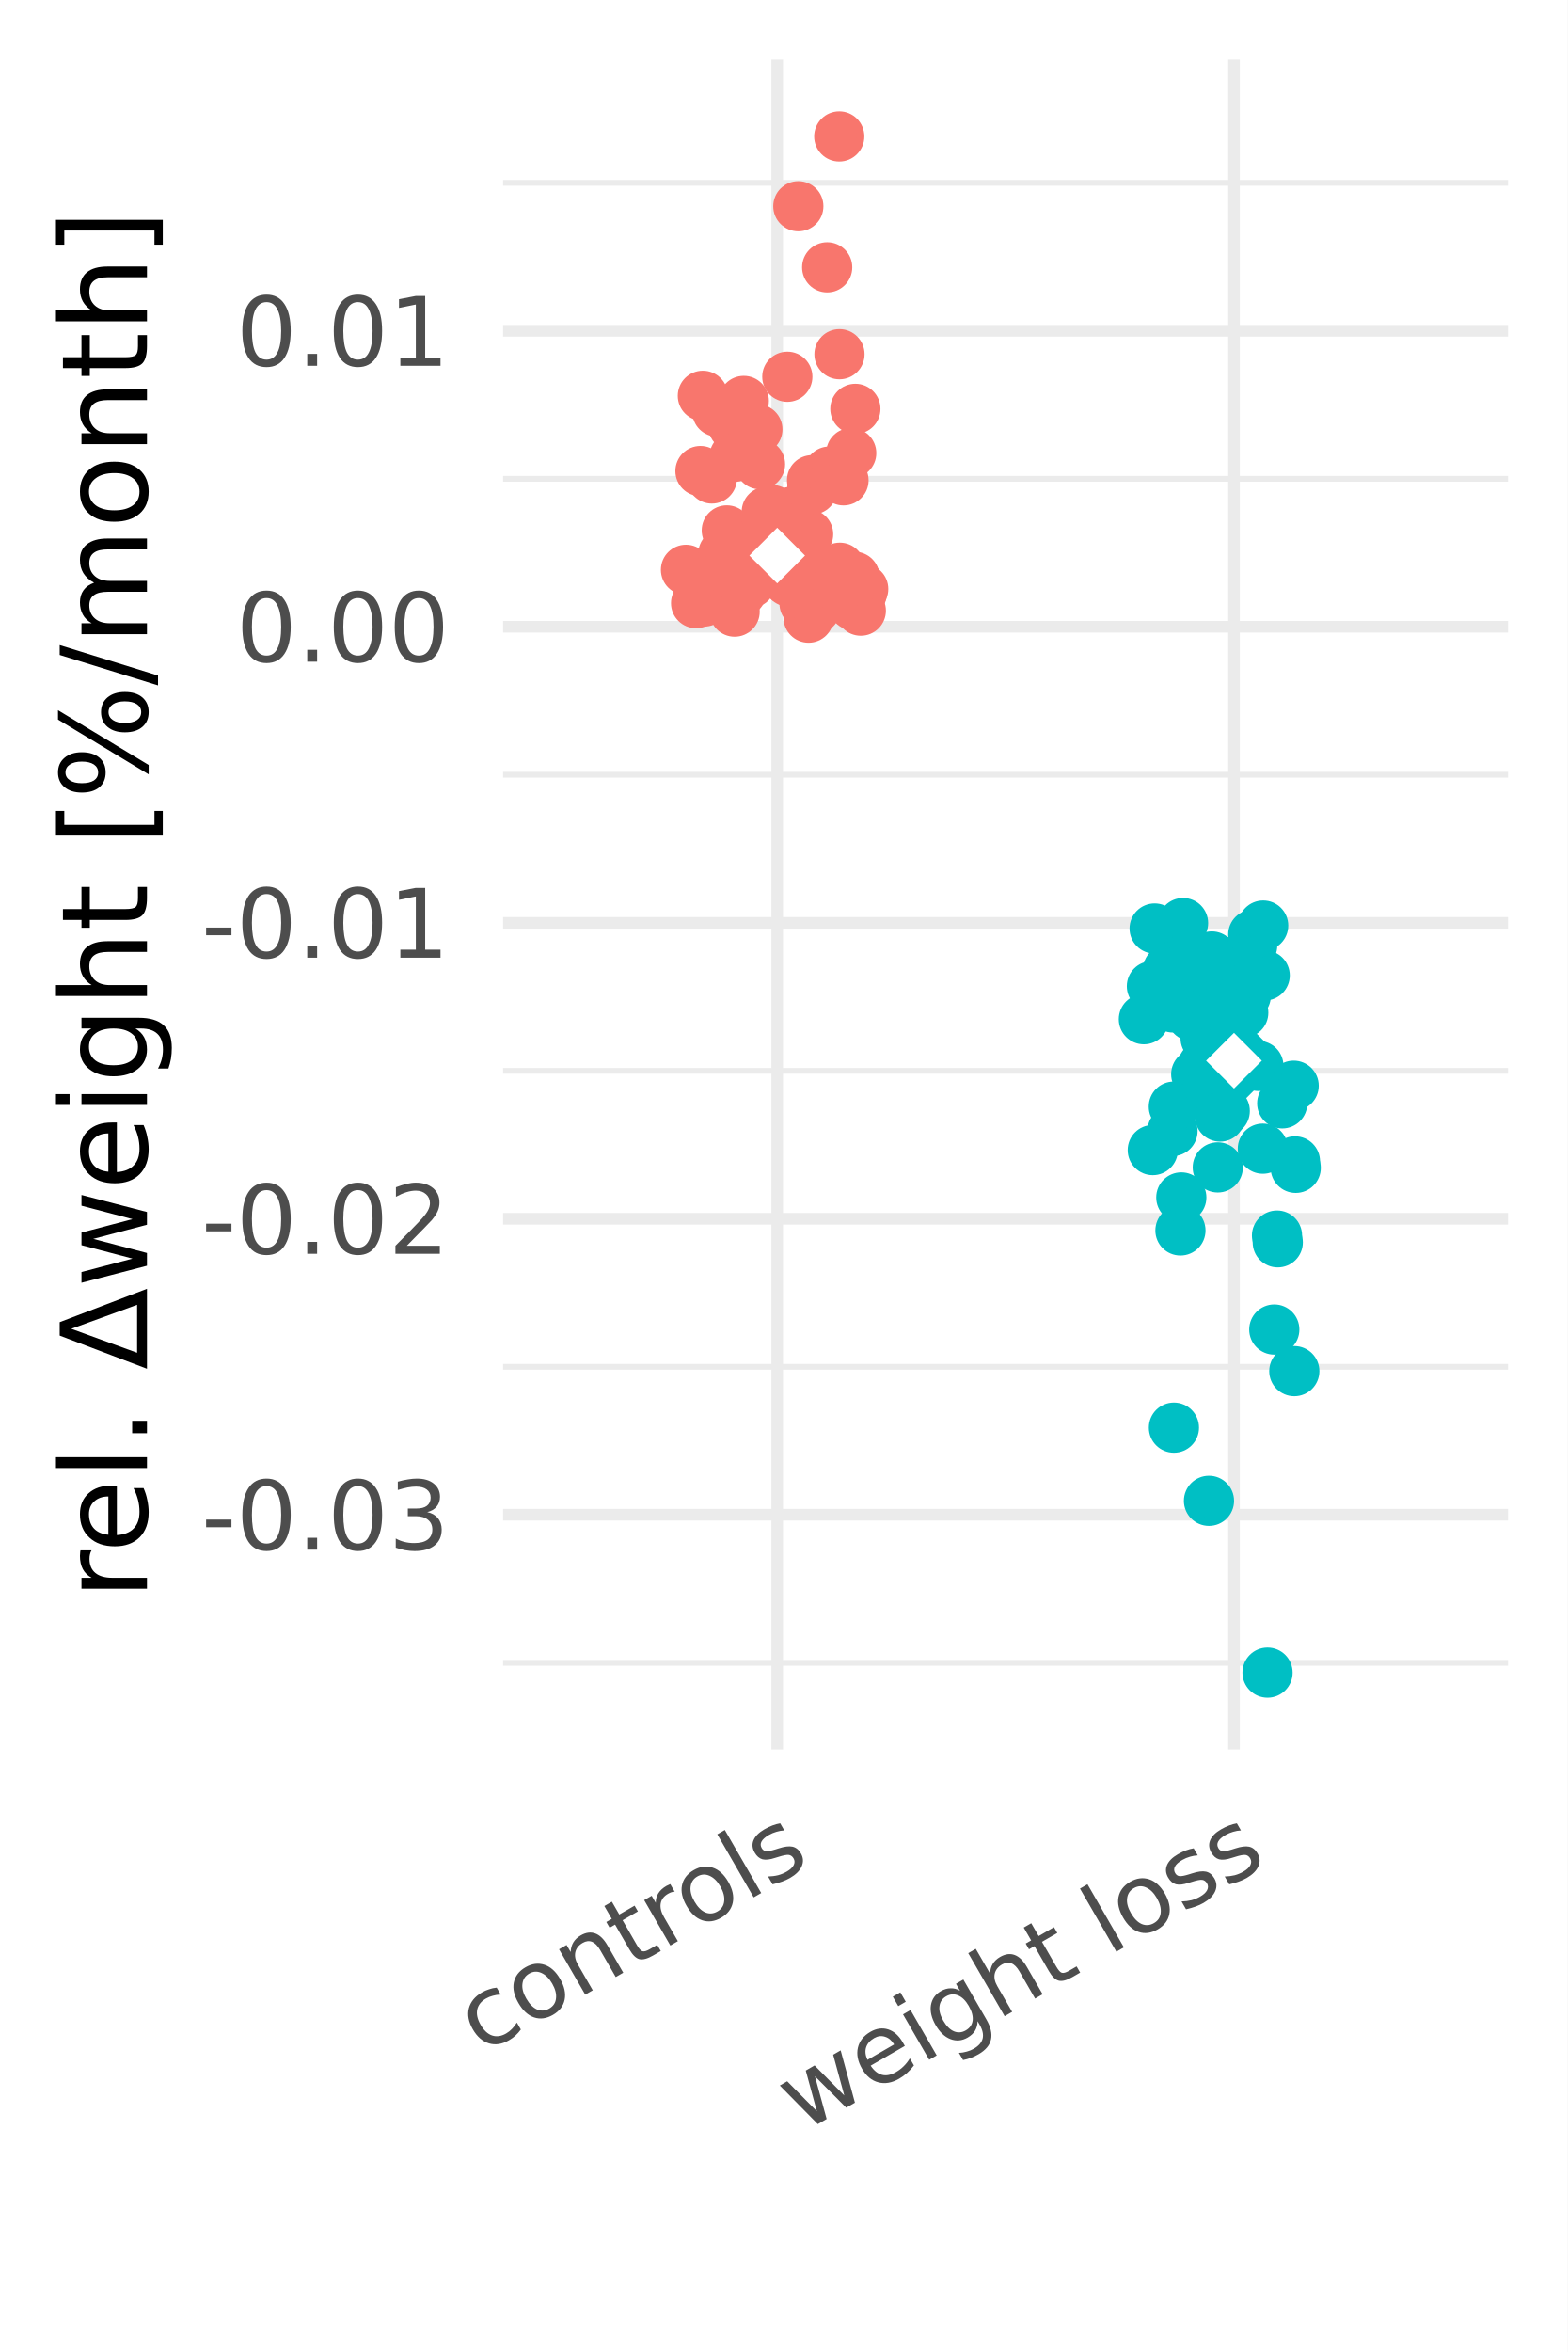
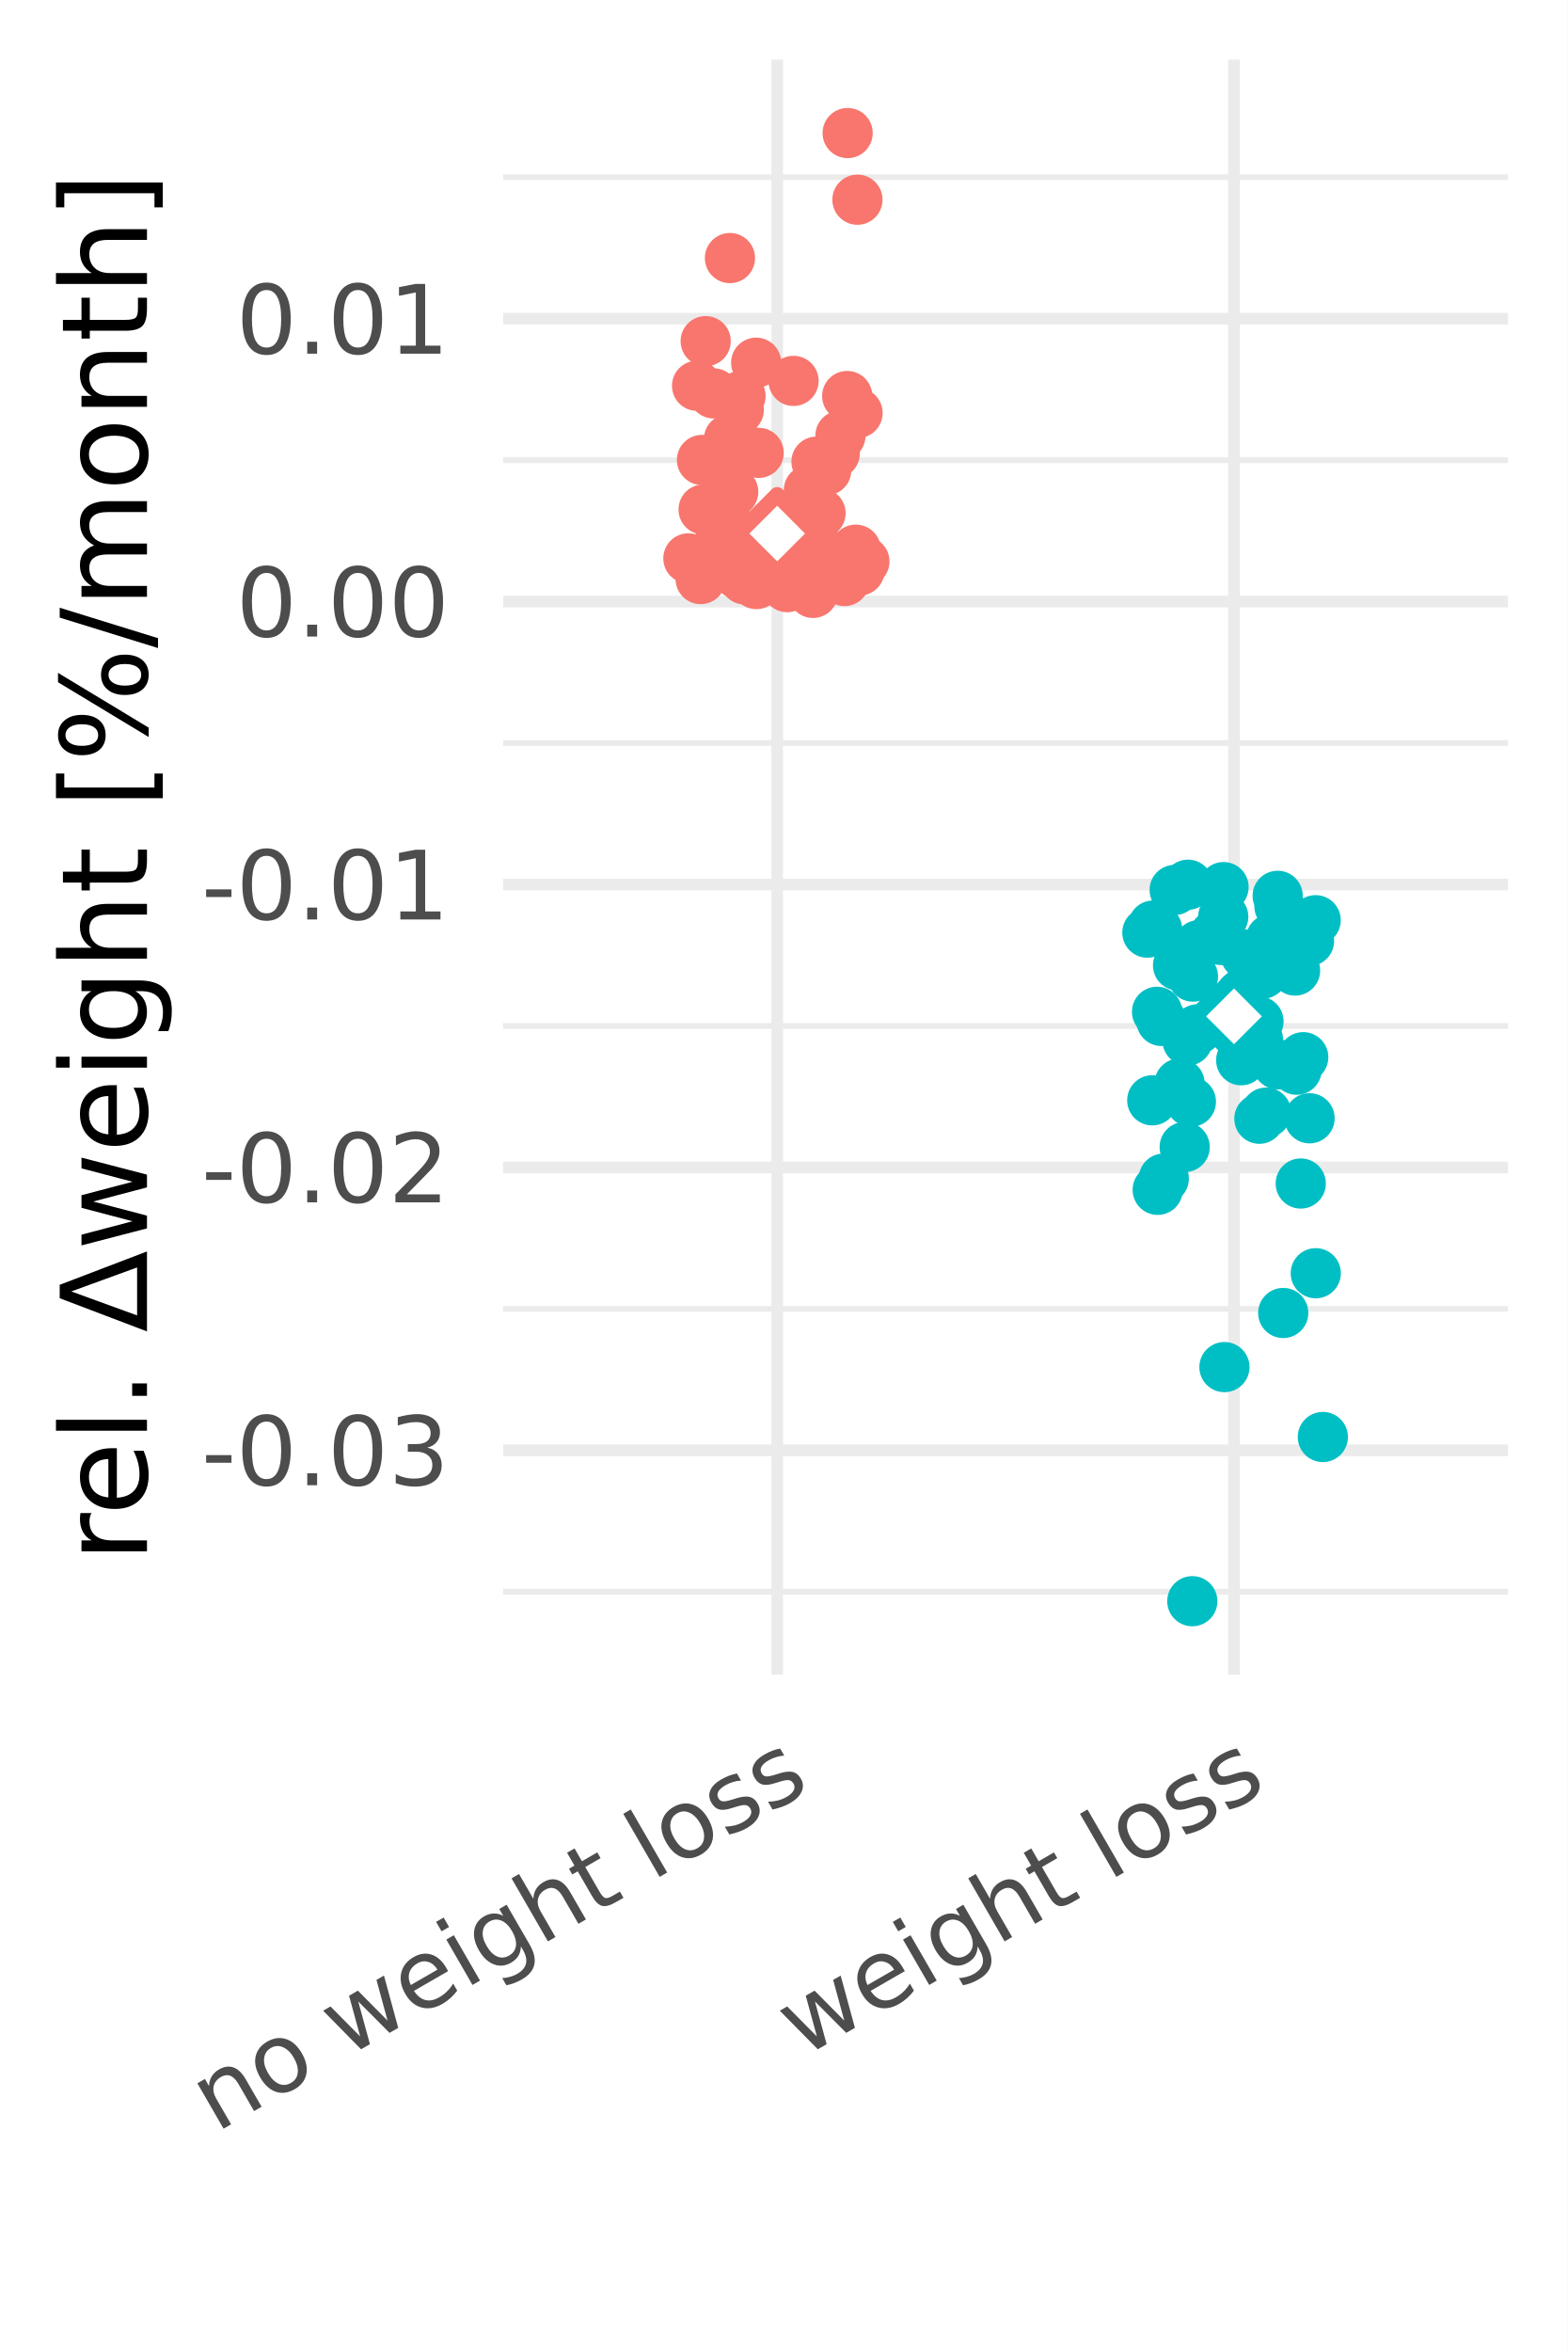
<svg xmlns="http://www.w3.org/2000/svg" class="svglite" width="144.00pt" height="216.00pt" viewBox="0 0 144.00 216.00">
  <defs>
    <style type="text/css">
    .svglite line, .svglite polyline, .svglite polygon, .svglite path, .svglite rect, .svglite circle {
      fill: none;
      stroke: #000000;
      stroke-linecap: round;
      stroke-linejoin: round;
      stroke-miterlimit: 10.00;
    }
  </style>
  </defs>
  <rect width="100%" height="100%" style="stroke: none; fill: #FFFFFF;" />
  <defs>
    <clipPath id="cpMC4wMHwxNDQuMDB8MC4wMHwyMTYuMDA=">
      <rect x="0.00" y="0.00" width="144.00" height="216.00" />
    </clipPath>
  </defs>
  <g clip-path="url(#cpMC4wMHwxNDQuMDB8MC4wMHwyMTYuMDA=)">
</g>
  <defs>
-     <clipPath id="cpNDYuMjF8MTM4LjUyfDUuNDh8MTYwLjY3">
-       <rect x="46.21" y="5.48" width="92.31" height="155.19" />
+     <clipPath id="cpNDYuMjF8MTM4LjUyfDUuNDh8MTUzLjc5">
+       <rect x="46.21" y="5.48" width="92.31" height="148.31" />
    </clipPath>
  </defs>
-   <g clip-path="url(#cpNDYuMjF8MTM4LjUyfDUuNDh8MTYwLjY3)">
-     <polyline points="46.21,152.71 138.52,152.71 " style="stroke-width: 0.53; stroke: #EBEBEB; stroke-linecap: butt;" />
-     <polyline points="46.21,125.52 138.52,125.52 " style="stroke-width: 0.53; stroke: #EBEBEB; stroke-linecap: butt;" />
-     <polyline points="46.21,98.34 138.52,98.34 " style="stroke-width: 0.53; stroke: #EBEBEB; stroke-linecap: butt;" />
-     <polyline points="46.21,71.15 138.52,71.15 " style="stroke-width: 0.53; stroke: #EBEBEB; stroke-linecap: butt;" />
-     <polyline points="46.21,43.97 138.52,43.97 " style="stroke-width: 0.53; stroke: #EBEBEB; stroke-linecap: butt;" />
-     <polyline points="46.21,16.79 138.52,16.79 " style="stroke-width: 0.53; stroke: #EBEBEB; stroke-linecap: butt;" />
-     <polyline points="46.21,139.11 138.52,139.11 " style="stroke-width: 1.07; stroke: #EBEBEB; stroke-linecap: butt;" />
-     <polyline points="46.21,111.93 138.52,111.93 " style="stroke-width: 1.07; stroke: #EBEBEB; stroke-linecap: butt;" />
-     <polyline points="46.21,84.75 138.52,84.75 " style="stroke-width: 1.07; stroke: #EBEBEB; stroke-linecap: butt;" />
-     <polyline points="46.21,57.56 138.52,57.56 " style="stroke-width: 1.07; stroke: #EBEBEB; stroke-linecap: butt;" />
-     <polyline points="46.21,30.38 138.52,30.38 " style="stroke-width: 1.07; stroke: #EBEBEB; stroke-linecap: butt;" />
-     <polyline points="71.39,160.67 71.39,5.48 " style="stroke-width: 1.07; stroke: #EBEBEB; stroke-linecap: butt;" />
-     <polyline points="113.35,160.67 113.35,5.48 " style="stroke-width: 1.07; stroke: #EBEBEB; stroke-linecap: butt;" />
-     <circle cx="74.27" cy="56.72" r="1.95" style="stroke-width: 0.71; stroke: #F8766D; fill: #F8766D;" />
-     <circle cx="67.48" cy="56.17" r="1.95" style="stroke-width: 0.71; stroke: #F8766D; fill: #F8766D;" />
-     <circle cx="79.07" cy="56.08" r="1.95" style="stroke-width: 0.71; stroke: #F8766D; fill: #F8766D;" />
-     <circle cx="74.92" cy="55.88" r="1.95" style="stroke-width: 0.71; stroke: #F8766D; fill: #F8766D;" />
-     <circle cx="78.39" cy="55.58" r="1.95" style="stroke-width: 0.71; stroke: #F8766D; fill: #F8766D;" />
-     <circle cx="73.90" cy="55.42" r="1.95" style="stroke-width: 0.71; stroke: #F8766D; fill: #F8766D;" />
-     <circle cx="63.94" cy="55.39" r="1.95" style="stroke-width: 0.71; stroke: #F8766D; fill: #F8766D;" />
-     <circle cx="64.69" cy="55.24" r="1.95" style="stroke-width: 0.71; stroke: #F8766D; fill: #F8766D;" />
-     <circle cx="66.45" cy="55.02" r="1.95" style="stroke-width: 0.71; stroke: #F8766D; fill: #F8766D;" />
-     <circle cx="65.30" cy="54.85" r="1.95" style="stroke-width: 0.71; stroke: #F8766D; fill: #F8766D;" />
-     <circle cx="76.37" cy="54.69" r="1.95" style="stroke-width: 0.71; stroke: #F8766D; fill: #F8766D;" />
-     <circle cx="67.77" cy="54.56" r="1.95" style="stroke-width: 0.71; stroke: #F8766D; fill: #F8766D;" />
-     <circle cx="79.15" cy="54.51" r="1.95" style="stroke-width: 0.71; stroke: #F8766D; fill: #F8766D;" />
-     <circle cx="68.10" cy="54.35" r="1.95" style="stroke-width: 0.71; stroke: #F8766D; fill: #F8766D;" />
-     <circle cx="64.18" cy="54.14" r="1.95" style="stroke-width: 0.71; stroke: #F8766D; fill: #F8766D;" />
-     <circle cx="79.29" cy="54.09" r="1.95" style="stroke-width: 0.71; stroke: #F8766D; fill: #F8766D;" />
-     <circle cx="74.52" cy="53.70" r="1.95" style="stroke-width: 0.71; stroke: #F8766D; fill: #F8766D;" />
-     <circle cx="64.09" cy="53.57" r="1.95" style="stroke-width: 0.71; stroke: #F8766D; fill: #F8766D;" />
-     <circle cx="68.95" cy="53.52" r="1.95" style="stroke-width: 0.71; stroke: #F8766D; fill: #F8766D;" />
-     <circle cx="72.46" cy="53.41" r="1.95" style="stroke-width: 0.71; stroke: #F8766D; fill: #F8766D;" />
-     <circle cx="75.27" cy="53.35" r="1.95" style="stroke-width: 0.71; stroke: #F8766D; fill: #F8766D;" />
-     <circle cx="78.60" cy="53.29" r="1.95" style="stroke-width: 0.71; stroke: #F8766D; fill: #F8766D;" />
-     <circle cx="67.71" cy="52.98" r="1.95" style="stroke-width: 0.71; stroke: #F8766D; fill: #F8766D;" />
-     <circle cx="78.49" cy="52.97" r="1.95" style="stroke-width: 0.71; stroke: #F8766D; fill: #F8766D;" />
-     <circle cx="75.03" cy="52.56" r="1.95" style="stroke-width: 0.71; stroke: #F8766D; fill: #F8766D;" />
-     <circle cx="68.54" cy="52.45" r="1.95" style="stroke-width: 0.71; stroke: #F8766D; fill: #F8766D;" />
-     <circle cx="63.01" cy="52.33" r="1.95" style="stroke-width: 0.71; stroke: #F8766D; fill: #F8766D;" />
-     <circle cx="77.14" cy="52.14" r="1.95" style="stroke-width: 0.71; stroke: #F8766D; fill: #F8766D;" />
-     <circle cx="70.02" cy="51.02" r="1.95" style="stroke-width: 0.71; stroke: #F8766D; fill: #F8766D;" />
-     <circle cx="66.44" cy="50.86" r="1.95" style="stroke-width: 0.71; stroke: #F8766D; fill: #F8766D;" />
-     <circle cx="67.43" cy="49.46" r="1.95" style="stroke-width: 0.71; stroke: #F8766D; fill: #F8766D;" />
-     <circle cx="74.23" cy="49.06" r="1.95" style="stroke-width: 0.71; stroke: #F8766D; fill: #F8766D;" />
-     <circle cx="66.76" cy="48.71" r="1.95" style="stroke-width: 0.71; stroke: #F8766D; fill: #F8766D;" />
-     <circle cx="72.62" cy="47.02" r="1.95" style="stroke-width: 0.71; stroke: #F8766D; fill: #F8766D;" />
-     <circle cx="70.43" cy="47.00" r="1.95" style="stroke-width: 0.71; stroke: #F8766D; fill: #F8766D;" />
-     <circle cx="70.93" cy="46.84" r="1.95" style="stroke-width: 0.71; stroke: #F8766D; fill: #F8766D;" />
-     <circle cx="74.60" cy="44.94" r="1.95" style="stroke-width: 0.71; stroke: #F8766D; fill: #F8766D;" />
-     <circle cx="77.48" cy="44.11" r="1.95" style="stroke-width: 0.71; stroke: #F8766D; fill: #F8766D;" />
-     <circle cx="74.59" cy="44.10" r="1.95" style="stroke-width: 0.71; stroke: #F8766D; fill: #F8766D;" />
-     <circle cx="65.39" cy="43.94" r="1.95" style="stroke-width: 0.71; stroke: #F8766D; fill: #F8766D;" />
-     <circle cx="76.18" cy="43.31" r="1.95" style="stroke-width: 0.71; stroke: #F8766D; fill: #F8766D;" />
-     <circle cx="64.34" cy="43.26" r="1.95" style="stroke-width: 0.71; stroke: #F8766D; fill: #F8766D;" />
-     <circle cx="69.81" cy="42.63" r="1.95" style="stroke-width: 0.71; stroke: #F8766D; fill: #F8766D;" />
-     <circle cx="67.47" cy="41.95" r="1.95" style="stroke-width: 0.71; stroke: #F8766D; fill: #F8766D;" />
-     <circle cx="78.19" cy="41.61" r="1.95" style="stroke-width: 0.71; stroke: #F8766D; fill: #F8766D;" />
-     <circle cx="69.57" cy="39.43" r="1.95" style="stroke-width: 0.71; stroke: #F8766D; fill: #F8766D;" />
-     <circle cx="67.36" cy="39.13" r="1.95" style="stroke-width: 0.71; stroke: #F8766D; fill: #F8766D;" />
-     <circle cx="66.54" cy="37.81" r="1.95" style="stroke-width: 0.71; stroke: #F8766D; fill: #F8766D;" />
-     <circle cx="65.89" cy="37.80" r="1.95" style="stroke-width: 0.71; stroke: #F8766D; fill: #F8766D;" />
-     <circle cx="78.57" cy="37.55" r="1.95" style="stroke-width: 0.71; stroke: #F8766D; fill: #F8766D;" />
-     <circle cx="68.32" cy="36.82" r="1.95" style="stroke-width: 0.71; stroke: #F8766D; fill: #F8766D;" />
-     <circle cx="64.56" cy="36.35" r="1.95" style="stroke-width: 0.71; stroke: #F8766D; fill: #F8766D;" />
-     <circle cx="72.32" cy="34.60" r="1.95" style="stroke-width: 0.71; stroke: #F8766D; fill: #F8766D;" />
-     <circle cx="77.11" cy="32.53" r="1.95" style="stroke-width: 0.71; stroke: #F8766D; fill: #F8766D;" />
-     <circle cx="75.98" cy="24.55" r="1.95" style="stroke-width: 0.71; stroke: #F8766D; fill: #F8766D;" />
-     <circle cx="73.33" cy="18.94" r="1.95" style="stroke-width: 0.71; stroke: #F8766D; fill: #F8766D;" />
-     <circle cx="77.09" cy="12.53" r="1.95" style="stroke-width: 0.71; stroke: #F8766D; fill: #F8766D;" />
-     <circle cx="116.43" cy="153.61" r="1.95" style="stroke-width: 0.71; stroke: #00BFC4; fill: #00BFC4;" />
-     <circle cx="111.05" cy="137.83" r="1.95" style="stroke-width: 0.71; stroke: #00BFC4; fill: #00BFC4;" />
-     <circle cx="107.83" cy="131.11" r="1.95" style="stroke-width: 0.71; stroke: #00BFC4; fill: #00BFC4;" />
-     <circle cx="118.89" cy="125.92" r="1.95" style="stroke-width: 0.71; stroke: #00BFC4; fill: #00BFC4;" />
-     <circle cx="117.05" cy="122.10" r="1.95" style="stroke-width: 0.71; stroke: #00BFC4; fill: #00BFC4;" />
-     <circle cx="117.37" cy="114.09" r="1.95" style="stroke-width: 0.71; stroke: #00BFC4; fill: #00BFC4;" />
-     <circle cx="117.30" cy="113.47" r="1.95" style="stroke-width: 0.71; stroke: #00BFC4; fill: #00BFC4;" />
-     <circle cx="108.43" cy="113.00" r="1.95" style="stroke-width: 0.71; stroke: #00BFC4; fill: #00BFC4;" />
-     <circle cx="108.51" cy="109.97" r="1.95" style="stroke-width: 0.71; stroke: #00BFC4; fill: #00BFC4;" />
-     <circle cx="119.02" cy="107.25" r="1.95" style="stroke-width: 0.71; stroke: #00BFC4; fill: #00BFC4;" />
-     <circle cx="111.86" cy="107.21" r="1.95" style="stroke-width: 0.71; stroke: #00BFC4; fill: #00BFC4;" />
-     <circle cx="118.95" cy="106.66" r="1.95" style="stroke-width: 0.71; stroke: #00BFC4; fill: #00BFC4;" />
-     <circle cx="105.89" cy="105.62" r="1.95" style="stroke-width: 0.71; stroke: #00BFC4; fill: #00BFC4;" />
-     <circle cx="116.00" cy="105.49" r="1.95" style="stroke-width: 0.71; stroke: #00BFC4; fill: #00BFC4;" />
-     <circle cx="107.70" cy="103.87" r="1.95" style="stroke-width: 0.71; stroke: #00BFC4; fill: #00BFC4;" />
-     <circle cx="112.07" cy="102.54" r="1.95" style="stroke-width: 0.71; stroke: #00BFC4; fill: #00BFC4;" />
-     <circle cx="112.50" cy="102.03" r="1.95" style="stroke-width: 0.71; stroke: #00BFC4; fill: #00BFC4;" />
-     <circle cx="107.82" cy="101.63" r="1.95" style="stroke-width: 0.71; stroke: #00BFC4; fill: #00BFC4;" />
-     <circle cx="117.78" cy="101.33" r="1.95" style="stroke-width: 0.71; stroke: #00BFC4; fill: #00BFC4;" />
-     <circle cx="110.99" cy="99.74" r="1.95" style="stroke-width: 0.71; stroke: #00BFC4; fill: #00BFC4;" />
-     <circle cx="118.83" cy="99.71" r="1.95" style="stroke-width: 0.71; stroke: #00BFC4; fill: #00BFC4;" />
-     <circle cx="109.88" cy="98.65" r="1.95" style="stroke-width: 0.71; stroke: #00BFC4; fill: #00BFC4;" />
-     <circle cx="115.59" cy="97.89" r="1.95" style="stroke-width: 0.71; stroke: #00BFC4; fill: #00BFC4;" />
-     <circle cx="110.51" cy="97.85" r="1.95" style="stroke-width: 0.71; stroke: #00BFC4; fill: #00BFC4;" />
-     <circle cx="114.10" cy="96.97" r="1.95" style="stroke-width: 0.71; stroke: #00BFC4; fill: #00BFC4;" />
-     <circle cx="110.74" cy="95.35" r="1.95" style="stroke-width: 0.71; stroke: #00BFC4; fill: #00BFC4;" />
-     <circle cx="105.07" cy="93.60" r="1.95" style="stroke-width: 0.71; stroke: #00BFC4; fill: #00BFC4;" />
-     <circle cx="109.49" cy="93.31" r="1.95" style="stroke-width: 0.71; stroke: #00BFC4; fill: #00BFC4;" />
-     <circle cx="114.20" cy="93.00" r="1.95" style="stroke-width: 0.71; stroke: #00BFC4; fill: #00BFC4;" />
-     <circle cx="107.75" cy="92.52" r="1.95" style="stroke-width: 0.71; stroke: #00BFC4; fill: #00BFC4;" />
-     <circle cx="111.00" cy="92.31" r="1.95" style="stroke-width: 0.71; stroke: #00BFC4; fill: #00BFC4;" />
-     <circle cx="114.29" cy="91.54" r="1.95" style="stroke-width: 0.71; stroke: #00BFC4; fill: #00BFC4;" />
-     <circle cx="114.43" cy="91.46" r="1.95" style="stroke-width: 0.71; stroke: #00BFC4; fill: #00BFC4;" />
-     <circle cx="105.81" cy="90.57" r="1.95" style="stroke-width: 0.71; stroke: #00BFC4; fill: #00BFC4;" />
-     <circle cx="109.97" cy="90.17" r="1.95" style="stroke-width: 0.71; stroke: #00BFC4; fill: #00BFC4;" />
-     <circle cx="107.46" cy="90.07" r="1.95" style="stroke-width: 0.71; stroke: #00BFC4; fill: #00BFC4;" />
-     <circle cx="110.93" cy="89.98" r="1.95" style="stroke-width: 0.71; stroke: #00BFC4; fill: #00BFC4;" />
-     <circle cx="116.17" cy="89.58" r="1.95" style="stroke-width: 0.71; stroke: #00BFC4; fill: #00BFC4;" />
-     <circle cx="115.40" cy="89.36" r="1.95" style="stroke-width: 0.71; stroke: #00BFC4; fill: #00BFC4;" />
-     <circle cx="107.29" cy="89.06" r="1.95" style="stroke-width: 0.71; stroke: #00BFC4; fill: #00BFC4;" />
-     <circle cx="109.87" cy="88.69" r="1.95" style="stroke-width: 0.71; stroke: #00BFC4; fill: #00BFC4;" />
-     <circle cx="111.87" cy="88.17" r="1.95" style="stroke-width: 0.71; stroke: #00BFC4; fill: #00BFC4;" />
-     <circle cx="111.31" cy="87.84" r="1.95" style="stroke-width: 0.71; stroke: #00BFC4; fill: #00BFC4;" />
-     <circle cx="115.02" cy="86.83" r="1.95" style="stroke-width: 0.71; stroke: #00BFC4; fill: #00BFC4;" />
-     <circle cx="115.12" cy="85.83" r="1.95" style="stroke-width: 0.71; stroke: #00BFC4; fill: #00BFC4;" />
-     <circle cx="106.06" cy="85.27" r="1.95" style="stroke-width: 0.71; stroke: #00BFC4; fill: #00BFC4;" />
-     <circle cx="116.03" cy="85.00" r="1.95" style="stroke-width: 0.71; stroke: #00BFC4; fill: #00BFC4;" />
-     <circle cx="108.67" cy="84.77" r="1.95" style="stroke-width: 0.71; stroke: #00BFC4; fill: #00BFC4;" />
-     <polygon points="71.39,54.58 74.95,51.02 71.39,47.46 67.83,51.02 " style="stroke-width: 1.42; stroke: #F8766D; fill: #FFFFFF;" />
-     <polygon points="113.35,100.97 116.91,97.41 113.35,93.85 109.78,97.41 " style="stroke-width: 1.42; stroke: #00BFC4; fill: #FFFFFF;" />
+   <g clip-path="url(#cpNDYuMjF8MTM4LjUyfDUuNDh8MTUzLjc5)">
+     <polyline points="46.21,146.18 138.52,146.18 " style="stroke-width: 0.53; stroke: #EBEBEB; stroke-linecap: butt;" />
+     <polyline points="46.21,120.20 138.52,120.20 " style="stroke-width: 0.53; stroke: #EBEBEB; stroke-linecap: butt;" />
+     <polyline points="46.21,94.22 138.52,94.22 " style="stroke-width: 0.53; stroke: #EBEBEB; stroke-linecap: butt;" />
+     <polyline points="46.21,68.24 138.52,68.24 " style="stroke-width: 0.53; stroke: #EBEBEB; stroke-linecap: butt;" />
+     <polyline points="46.21,42.26 138.52,42.26 " style="stroke-width: 0.53; stroke: #EBEBEB; stroke-linecap: butt;" />
+     <polyline points="46.21,16.28 138.52,16.28 " style="stroke-width: 0.53; stroke: #EBEBEB; stroke-linecap: butt;" />
+     <polyline points="46.21,133.19 138.52,133.19 " style="stroke-width: 1.07; stroke: #EBEBEB; stroke-linecap: butt;" />
+     <polyline points="46.21,107.21 138.52,107.21 " style="stroke-width: 1.07; stroke: #EBEBEB; stroke-linecap: butt;" />
+     <polyline points="46.21,81.23 138.52,81.23 " style="stroke-width: 1.07; stroke: #EBEBEB; stroke-linecap: butt;" />
+     <polyline points="46.21,55.25 138.52,55.25 " style="stroke-width: 1.07; stroke: #EBEBEB; stroke-linecap: butt;" />
+     <polyline points="46.21,29.27 138.52,29.27 " style="stroke-width: 1.07; stroke: #EBEBEB; stroke-linecap: butt;" />
+     <polyline points="71.39,153.79 71.39,5.48 " style="stroke-width: 1.07; stroke: #EBEBEB; stroke-linecap: butt;" />
+     <polyline points="113.35,153.79 113.35,5.48 " style="stroke-width: 1.07; stroke: #EBEBEB; stroke-linecap: butt;" />
+     <circle cx="74.68" cy="54.45" r="1.95" style="stroke-width: 0.71; stroke: #F8766D; fill: #F8766D;" />
+     <circle cx="72.31" cy="53.92" r="1.95" style="stroke-width: 0.71; stroke: #F8766D; fill: #F8766D;" />
+     <circle cx="74.71" cy="53.84" r="1.95" style="stroke-width: 0.71; stroke: #F8766D; fill: #F8766D;" />
+     <circle cx="69.48" cy="53.64" r="1.95" style="stroke-width: 0.71; stroke: #F8766D; fill: #F8766D;" />
+     <circle cx="77.57" cy="53.36" r="1.95" style="stroke-width: 0.71; stroke: #F8766D; fill: #F8766D;" />
+     <circle cx="68.40" cy="53.21" r="1.95" style="stroke-width: 0.71; stroke: #F8766D; fill: #F8766D;" />
+     <circle cx="64.36" cy="53.18" r="1.95" style="stroke-width: 0.71; stroke: #F8766D; fill: #F8766D;" />
+     <circle cx="77.17" cy="53.03" r="1.95" style="stroke-width: 0.71; stroke: #F8766D; fill: #F8766D;" />
+     <circle cx="69.48" cy="52.82" r="1.95" style="stroke-width: 0.71; stroke: #F8766D; fill: #F8766D;" />
+     <circle cx="67.71" cy="52.66" r="1.95" style="stroke-width: 0.71; stroke: #F8766D; fill: #F8766D;" />
+     <circle cx="77.66" cy="52.51" r="1.95" style="stroke-width: 0.71; stroke: #F8766D; fill: #F8766D;" />
+     <circle cx="78.95" cy="52.39" r="1.95" style="stroke-width: 0.71; stroke: #F8766D; fill: #F8766D;" />
+     <circle cx="75.93" cy="52.34" r="1.95" style="stroke-width: 0.71; stroke: #F8766D; fill: #F8766D;" />
+     <circle cx="78.16" cy="52.18" r="1.95" style="stroke-width: 0.71; stroke: #F8766D; fill: #F8766D;" />
+     <circle cx="64.11" cy="51.98" r="1.95" style="stroke-width: 0.71; stroke: #F8766D; fill: #F8766D;" />
+     <circle cx="77.55" cy="51.93" r="1.95" style="stroke-width: 0.71; stroke: #F8766D; fill: #F8766D;" />
+     <circle cx="79.40" cy="51.56" r="1.95" style="stroke-width: 0.71; stroke: #F8766D; fill: #F8766D;" />
+     <circle cx="68.60" cy="51.44" r="1.95" style="stroke-width: 0.71; stroke: #F8766D; fill: #F8766D;" />
+     <circle cx="73.58" cy="51.39" r="1.95" style="stroke-width: 0.71; stroke: #F8766D; fill: #F8766D;" />
+     <circle cx="63.23" cy="51.28" r="1.95" style="stroke-width: 0.71; stroke: #F8766D; fill: #F8766D;" />
+     <circle cx="76.37" cy="51.22" r="1.95" style="stroke-width: 0.71; stroke: #F8766D; fill: #F8766D;" />
+     <circle cx="65.40" cy="51.17" r="1.95" style="stroke-width: 0.71; stroke: #F8766D; fill: #F8766D;" />
+     <circle cx="68.22" cy="50.88" r="1.95" style="stroke-width: 0.71; stroke: #F8766D; fill: #F8766D;" />
+     <circle cx="67.42" cy="50.86" r="1.95" style="stroke-width: 0.71; stroke: #F8766D; fill: #F8766D;" />
+     <circle cx="78.61" cy="50.48" r="1.95" style="stroke-width: 0.71; stroke: #F8766D; fill: #F8766D;" />
+     <circle cx="75.23" cy="50.37" r="1.95" style="stroke-width: 0.71; stroke: #F8766D; fill: #F8766D;" />
+     <circle cx="68.01" cy="50.25" r="1.95" style="stroke-width: 0.71; stroke: #F8766D; fill: #F8766D;" />
+     <circle cx="74.26" cy="50.07" r="1.95" style="stroke-width: 0.71; stroke: #F8766D; fill: #F8766D;" />
+     <circle cx="71.85" cy="49.00" r="1.95" style="stroke-width: 0.71; stroke: #F8766D; fill: #F8766D;" />
+     <circle cx="66.20" cy="48.85" r="1.95" style="stroke-width: 0.71; stroke: #F8766D; fill: #F8766D;" />
+     <circle cx="66.60" cy="47.51" r="1.95" style="stroke-width: 0.71; stroke: #F8766D; fill: #F8766D;" />
+     <circle cx="75.37" cy="47.13" r="1.95" style="stroke-width: 0.71; stroke: #F8766D; fill: #F8766D;" />
+     <circle cx="64.63" cy="46.79" r="1.95" style="stroke-width: 0.71; stroke: #F8766D; fill: #F8766D;" />
+     <circle cx="67.35" cy="45.17" r="1.95" style="stroke-width: 0.71; stroke: #F8766D; fill: #F8766D;" />
+     <circle cx="67.01" cy="45.16" r="1.95" style="stroke-width: 0.71; stroke: #F8766D; fill: #F8766D;" />
+     <circle cx="74.30" cy="45.01" r="1.95" style="stroke-width: 0.71; stroke: #F8766D; fill: #F8766D;" />
+     <circle cx="75.89" cy="43.19" r="1.95" style="stroke-width: 0.71; stroke: #F8766D; fill: #F8766D;" />
+     <circle cx="75.00" cy="42.40" r="1.95" style="stroke-width: 0.71; stroke: #F8766D; fill: #F8766D;" />
+     <circle cx="75.44" cy="42.39" r="1.95" style="stroke-width: 0.71; stroke: #F8766D; fill: #F8766D;" />
+     <circle cx="64.48" cy="42.24" r="1.95" style="stroke-width: 0.71; stroke: #F8766D; fill: #F8766D;" />
+     <circle cx="76.68" cy="41.63" r="1.95" style="stroke-width: 0.71; stroke: #F8766D; fill: #F8766D;" />
+     <circle cx="69.69" cy="41.59" r="1.95" style="stroke-width: 0.71; stroke: #F8766D; fill: #F8766D;" />
+     <circle cx="68.01" cy="40.99" r="1.95" style="stroke-width: 0.71; stroke: #F8766D; fill: #F8766D;" />
+     <circle cx="66.96" cy="40.33" r="1.95" style="stroke-width: 0.71; stroke: #F8766D; fill: #F8766D;" />
+     <circle cx="77.20" cy="40.01" r="1.95" style="stroke-width: 0.71; stroke: #F8766D; fill: #F8766D;" />
+     <circle cx="78.77" cy="37.93" r="1.95" style="stroke-width: 0.71; stroke: #F8766D; fill: #F8766D;" />
+     <circle cx="67.86" cy="37.64" r="1.95" style="stroke-width: 0.71; stroke: #F8766D; fill: #F8766D;" />
+     <circle cx="77.82" cy="36.37" r="1.95" style="stroke-width: 0.71; stroke: #F8766D; fill: #F8766D;" />
+     <circle cx="68.02" cy="36.37" r="1.95" style="stroke-width: 0.71; stroke: #F8766D; fill: #F8766D;" />
+     <circle cx="65.56" cy="36.13" r="1.95" style="stroke-width: 0.71; stroke: #F8766D; fill: #F8766D;" />
+     <circle cx="64.03" cy="35.43" r="1.95" style="stroke-width: 0.71; stroke: #F8766D; fill: #F8766D;" />
+     <circle cx="72.89" cy="34.98" r="1.95" style="stroke-width: 0.71; stroke: #F8766D; fill: #F8766D;" />
+     <circle cx="69.46" cy="33.31" r="1.95" style="stroke-width: 0.71; stroke: #F8766D; fill: #F8766D;" />
+     <circle cx="64.82" cy="31.33" r="1.95" style="stroke-width: 0.71; stroke: #F8766D; fill: #F8766D;" />
+     <circle cx="67.05" cy="23.70" r="1.95" style="stroke-width: 0.71; stroke: #F8766D; fill: #F8766D;" />
+     <circle cx="78.76" cy="18.34" r="1.95" style="stroke-width: 0.71; stroke: #F8766D; fill: #F8766D;" />
+     <circle cx="77.86" cy="12.22" r="1.95" style="stroke-width: 0.71; stroke: #F8766D; fill: #F8766D;" />
+     <circle cx="109.52" cy="147.05" r="1.95" style="stroke-width: 0.71; stroke: #00BFC4; fill: #00BFC4;" />
+     <circle cx="121.51" cy="131.97" r="1.95" style="stroke-width: 0.71; stroke: #00BFC4; fill: #00BFC4;" />
+     <circle cx="112.47" cy="125.55" r="1.95" style="stroke-width: 0.71; stroke: #00BFC4; fill: #00BFC4;" />
+     <circle cx="117.87" cy="120.58" r="1.95" style="stroke-width: 0.71; stroke: #00BFC4; fill: #00BFC4;" />
+     <circle cx="120.86" cy="116.93" r="1.95" style="stroke-width: 0.71; stroke: #00BFC4; fill: #00BFC4;" />
+     <circle cx="106.34" cy="109.27" r="1.95" style="stroke-width: 0.71; stroke: #00BFC4; fill: #00BFC4;" />
+     <circle cx="119.48" cy="108.69" r="1.95" style="stroke-width: 0.71; stroke: #00BFC4; fill: #00BFC4;" />
+     <circle cx="106.90" cy="108.24" r="1.95" style="stroke-width: 0.71; stroke: #00BFC4; fill: #00BFC4;" />
+     <circle cx="108.82" cy="105.34" r="1.95" style="stroke-width: 0.71; stroke: #00BFC4; fill: #00BFC4;" />
+     <circle cx="115.68" cy="102.74" r="1.95" style="stroke-width: 0.71; stroke: #00BFC4; fill: #00BFC4;" />
+     <circle cx="120.29" cy="102.70" r="1.95" style="stroke-width: 0.71; stroke: #00BFC4; fill: #00BFC4;" />
+     <circle cx="116.30" cy="102.18" r="1.95" style="stroke-width: 0.71; stroke: #00BFC4; fill: #00BFC4;" />
+     <circle cx="109.39" cy="101.18" r="1.95" style="stroke-width: 0.71; stroke: #00BFC4; fill: #00BFC4;" />
+     <circle cx="105.84" cy="101.05" r="1.95" style="stroke-width: 0.71; stroke: #00BFC4; fill: #00BFC4;" />
+     <circle cx="108.35" cy="99.51" r="1.95" style="stroke-width: 0.71; stroke: #00BFC4; fill: #00BFC4;" />
+     <circle cx="119.10" cy="98.24" r="1.95" style="stroke-width: 0.71; stroke: #00BFC4; fill: #00BFC4;" />
+     <circle cx="117.38" cy="97.75" r="1.95" style="stroke-width: 0.71; stroke: #00BFC4; fill: #00BFC4;" />
+     <circle cx="114.01" cy="97.37" r="1.95" style="stroke-width: 0.71; stroke: #00BFC4; fill: #00BFC4;" />
+     <circle cx="119.71" cy="97.09" r="1.95" style="stroke-width: 0.71; stroke: #00BFC4; fill: #00BFC4;" />
+     <circle cx="109.08" cy="95.56" r="1.95" style="stroke-width: 0.71; stroke: #00BFC4; fill: #00BFC4;" />
+     <circle cx="115.56" cy="95.53" r="1.95" style="stroke-width: 0.71; stroke: #00BFC4; fill: #00BFC4;" />
+     <circle cx="110.00" cy="94.53" r="1.95" style="stroke-width: 0.71; stroke: #00BFC4; fill: #00BFC4;" />
+     <circle cx="115.60" cy="93.80" r="1.95" style="stroke-width: 0.71; stroke: #00BFC4; fill: #00BFC4;" />
+     <circle cx="106.69" cy="93.76" r="1.95" style="stroke-width: 0.71; stroke: #00BFC4; fill: #00BFC4;" />
+     <circle cx="106.28" cy="92.92" r="1.95" style="stroke-width: 0.71; stroke: #00BFC4; fill: #00BFC4;" />
+     <circle cx="113.96" cy="91.37" r="1.95" style="stroke-width: 0.71; stroke: #00BFC4; fill: #00BFC4;" />
+     <circle cx="109.58" cy="89.69" r="1.95" style="stroke-width: 0.71; stroke: #00BFC4; fill: #00BFC4;" />
+     <circle cx="115.98" cy="89.42" r="1.95" style="stroke-width: 0.71; stroke: #00BFC4; fill: #00BFC4;" />
+     <circle cx="118.96" cy="89.13" r="1.95" style="stroke-width: 0.71; stroke: #00BFC4; fill: #00BFC4;" />
+     <circle cx="108.21" cy="88.66" r="1.95" style="stroke-width: 0.71; stroke: #00BFC4; fill: #00BFC4;" />
+     <circle cx="115.75" cy="88.46" r="1.95" style="stroke-width: 0.71; stroke: #00BFC4; fill: #00BFC4;" />
+     <circle cx="116.74" cy="87.73" r="1.95" style="stroke-width: 0.71; stroke: #00BFC4; fill: #00BFC4;" />
+     <circle cx="114.40" cy="87.65" r="1.95" style="stroke-width: 0.71; stroke: #00BFC4; fill: #00BFC4;" />
+     <circle cx="110.13" cy="86.80" r="1.95" style="stroke-width: 0.71; stroke: #00BFC4; fill: #00BFC4;" />
+     <circle cx="120.24" cy="86.42" r="1.95" style="stroke-width: 0.71; stroke: #00BFC4; fill: #00BFC4;" />
+     <circle cx="112.20" cy="86.33" r="1.95" style="stroke-width: 0.71; stroke: #00BFC4; fill: #00BFC4;" />
+     <circle cx="116.74" cy="86.24" r="1.95" style="stroke-width: 0.71; stroke: #00BFC4; fill: #00BFC4;" />
+     <circle cx="111.58" cy="85.85" r="1.95" style="stroke-width: 0.71; stroke: #00BFC4; fill: #00BFC4;" />
+     <circle cx="105.39" cy="85.65" r="1.95" style="stroke-width: 0.71; stroke: #00BFC4; fill: #00BFC4;" />
+     <circle cx="106.29" cy="85.36" r="1.95" style="stroke-width: 0.71; stroke: #00BFC4; fill: #00BFC4;" />
+     <circle cx="105.93" cy="85.00" r="1.95" style="stroke-width: 0.71; stroke: #00BFC4; fill: #00BFC4;" />
+     <circle cx="120.85" cy="84.51" r="1.95" style="stroke-width: 0.71; stroke: #00BFC4; fill: #00BFC4;" />
+     <circle cx="112.36" cy="84.19" r="1.95" style="stroke-width: 0.71; stroke: #00BFC4; fill: #00BFC4;" />
+     <circle cx="117.52" cy="83.22" r="1.95" style="stroke-width: 0.71; stroke: #00BFC4; fill: #00BFC4;" />
+     <circle cx="117.36" cy="82.27" r="1.95" style="stroke-width: 0.71; stroke: #00BFC4; fill: #00BFC4;" />
+     <circle cx="107.90" cy="81.73" r="1.95" style="stroke-width: 0.71; stroke: #00BFC4; fill: #00BFC4;" />
+     <circle cx="112.39" cy="81.47" r="1.95" style="stroke-width: 0.71; stroke: #00BFC4; fill: #00BFC4;" />
+     <circle cx="109.12" cy="81.25" r="1.95" style="stroke-width: 0.71; stroke: #00BFC4; fill: #00BFC4;" />
+     <polygon points="71.39,52.56 74.95,49.00 71.39,45.44 67.83,49.00 " style="stroke-width: 1.42; stroke: #F8766D; fill: #FFFFFF;" />
+     <polygon points="113.35,96.90 116.91,93.34 113.35,89.77 109.78,93.34 " style="stroke-width: 1.42; stroke: #00BFC4; fill: #FFFFFF;" />
  </g>
  <g clip-path="url(#cpMC4wMHwxNDQuMDB8MC4wMHwyMTYuMDA=)">
-     <text x="41.28" y="142.32" text-anchor="end" style="font-size: 8.80px; fill: #4D4D4D; font-family: DejaVu Sans;" textLength="22.75px" lengthAdjust="spacingAndGlyphs">-0.03</text>
-     <text x="41.28" y="115.14" text-anchor="end" style="font-size: 8.80px; fill: #4D4D4D; font-family: DejaVu Sans;" textLength="22.75px" lengthAdjust="spacingAndGlyphs">-0.02</text>
-     <text x="41.28" y="87.95" text-anchor="end" style="font-size: 8.80px; fill: #4D4D4D; font-family: DejaVu Sans;" textLength="22.75px" lengthAdjust="spacingAndGlyphs">-0.01</text>
-     <text x="41.28" y="60.77" text-anchor="end" style="font-size: 8.80px; fill: #4D4D4D; font-family: DejaVu Sans;" textLength="19.58px" lengthAdjust="spacingAndGlyphs">0.00</text>
-     <text x="41.28" y="33.59" text-anchor="end" style="font-size: 8.80px; fill: #4D4D4D; font-family: DejaVu Sans;" textLength="19.58px" lengthAdjust="spacingAndGlyphs">0.01</text>
-     <text transform="translate(74.60,171.15) rotate(-30)" text-anchor="end" style="font-size: 8.80px; fill: #4D4D4D; font-family: DejaVu Sans;" textLength="35.09px" lengthAdjust="spacingAndGlyphs">controls</text>
-     <text transform="translate(116.55,171.15) rotate(-30)" text-anchor="end" style="font-size: 8.80px; fill: #4D4D4D; font-family: DejaVu Sans;" textLength="49.46px" lengthAdjust="spacingAndGlyphs">weight loss</text>
-     <text transform="translate(13.50,83.07) rotate(-90)" text-anchor="middle" style="font-size: 11.00px; font-family: DejaVu Sans;" textLength="127.66px" lengthAdjust="spacingAndGlyphs">rel. Δweight [%/month]</text>
+     <text x="41.28" y="136.40" text-anchor="end" style="font-size: 8.80px; fill: #4D4D4D; font-family: DejaVu Sans;" textLength="22.75px" lengthAdjust="spacingAndGlyphs">-0.03</text>
+     <text x="41.28" y="110.42" text-anchor="end" style="font-size: 8.80px; fill: #4D4D4D; font-family: DejaVu Sans;" textLength="22.75px" lengthAdjust="spacingAndGlyphs">-0.02</text>
+     <text x="41.28" y="84.44" text-anchor="end" style="font-size: 8.80px; fill: #4D4D4D; font-family: DejaVu Sans;" textLength="22.75px" lengthAdjust="spacingAndGlyphs">-0.01</text>
+     <text x="41.28" y="58.46" text-anchor="end" style="font-size: 8.80px; fill: #4D4D4D; font-family: DejaVu Sans;" textLength="19.58px" lengthAdjust="spacingAndGlyphs">0.00</text>
+     <text x="41.28" y="32.48" text-anchor="end" style="font-size: 8.80px; fill: #4D4D4D; font-family: DejaVu Sans;" textLength="19.58px" lengthAdjust="spacingAndGlyphs">0.01</text>
+     <text transform="translate(74.60,164.28) rotate(-30)" text-anchor="end" style="font-size: 8.80px; fill: #4D4D4D; font-family: DejaVu Sans;" textLength="63.22px" lengthAdjust="spacingAndGlyphs">no weight loss</text>
+     <text transform="translate(116.55,164.28) rotate(-30)" text-anchor="end" style="font-size: 8.80px; fill: #4D4D4D; font-family: DejaVu Sans;" textLength="49.46px" lengthAdjust="spacingAndGlyphs">weight loss</text>
+     <text transform="translate(13.50,79.64) rotate(-90)" text-anchor="middle" style="font-size: 11.00px; font-family: DejaVu Sans;" textLength="127.66px" lengthAdjust="spacingAndGlyphs">rel. Δweight [%/month]</text>
  </g>
</svg>
